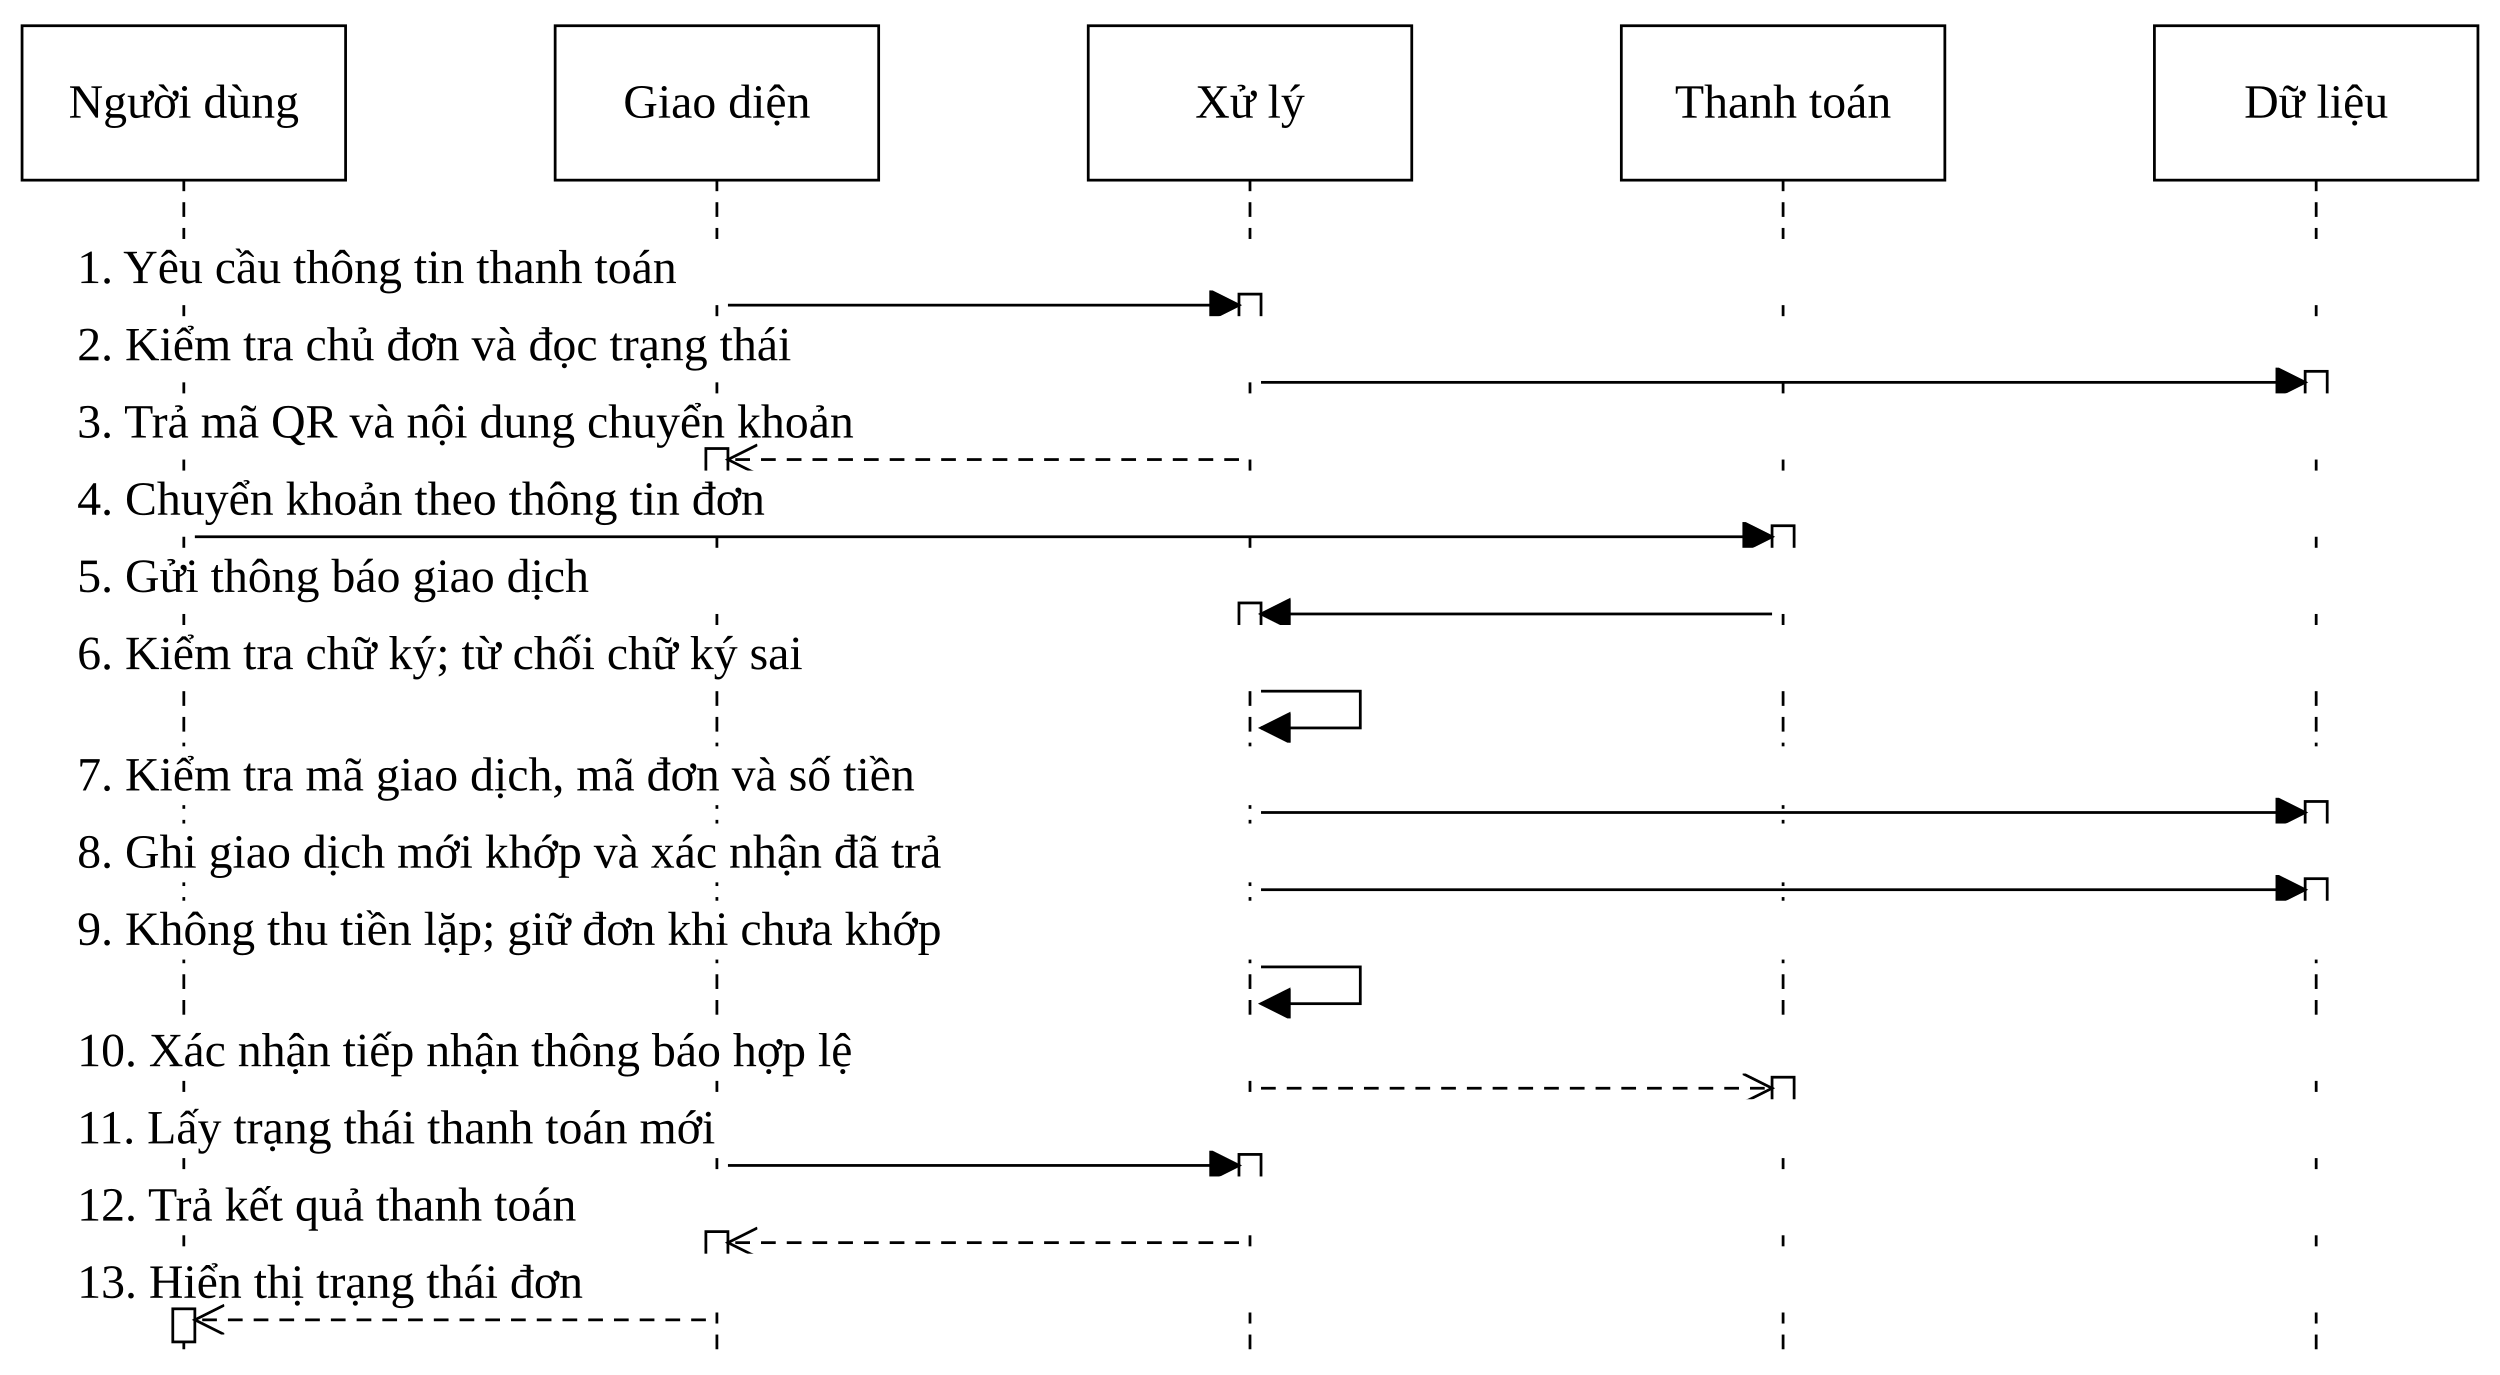
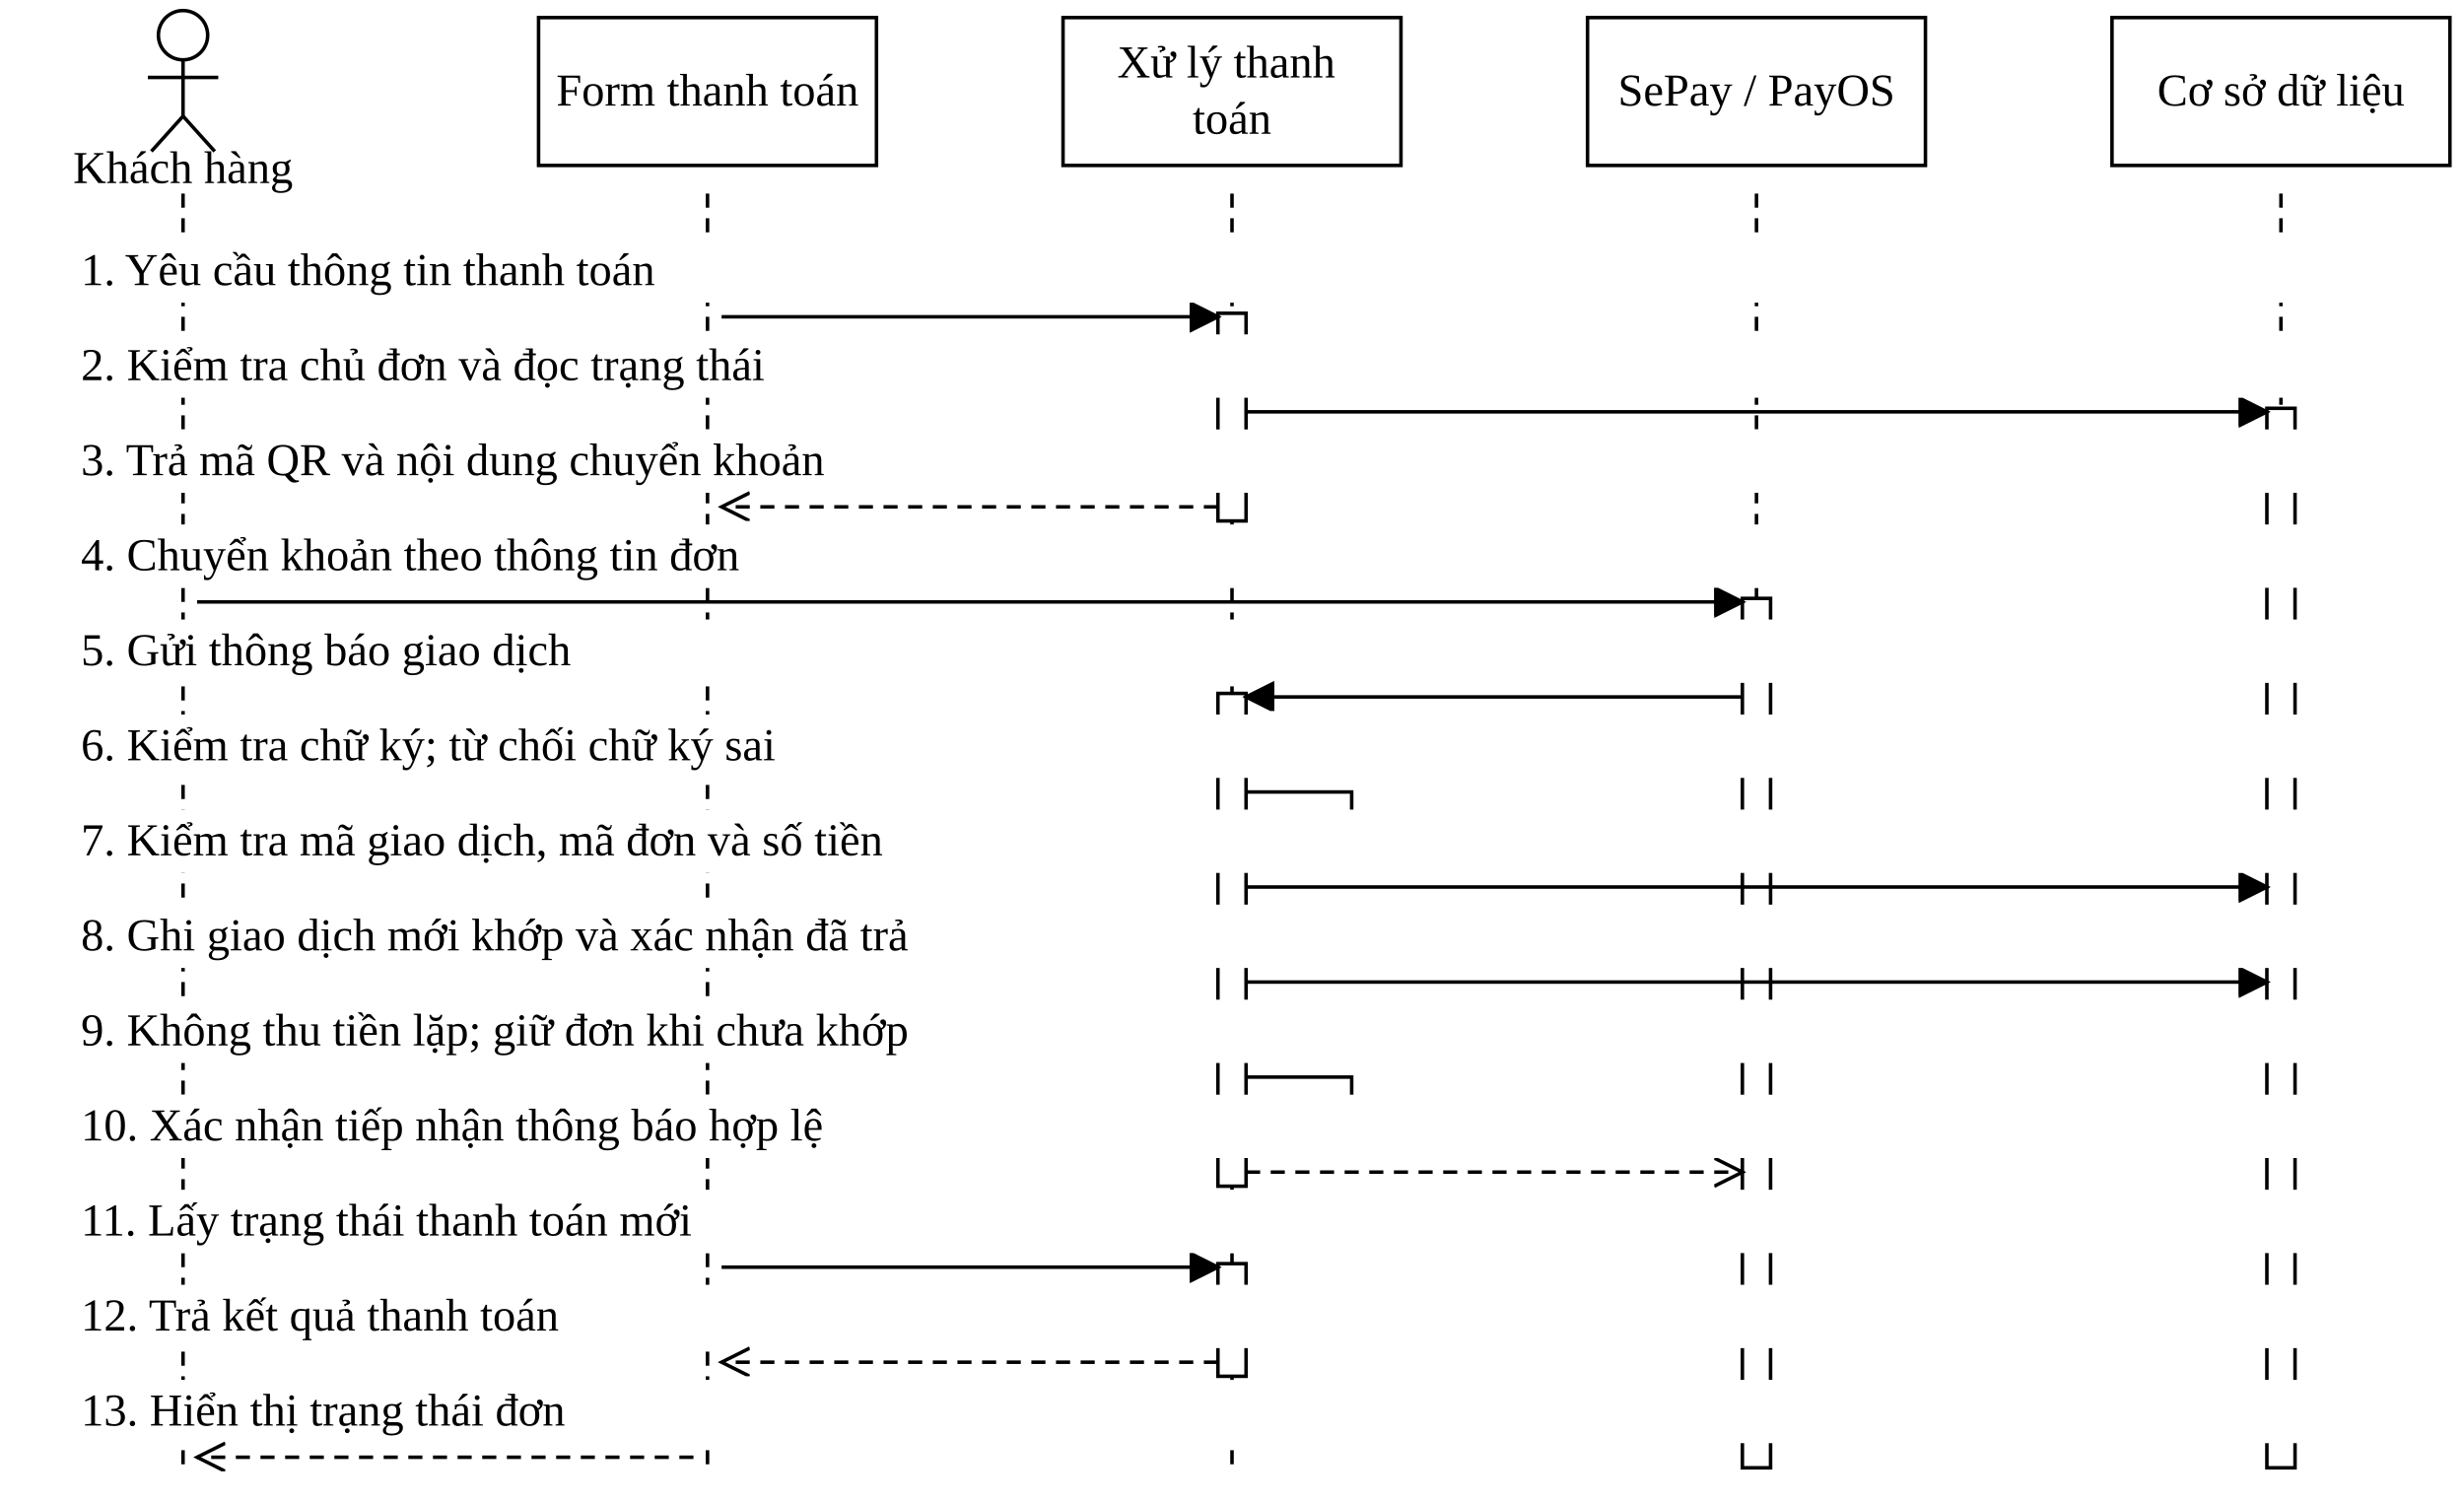
- <svg xmlns="http://www.w3.org/2000/svg" width="680" height="374" viewBox="0 0 680 374">
+ <svg xmlns="http://www.w3.org/2000/svg" width="700" height="427" viewBox="0 0 700 427">
  <rect width="100%" height="100%" fill="white" />
  <defs>
    <marker id="filled" viewBox="0 0 9 9" refX="8" refY="4" markerWidth="9" markerHeight="9" orient="auto" markerUnits="userSpaceOnUse">
-       <path d="M 0 0 L 8 4 L 0 8 Z" fill="black" stroke="black" stroke-width=".75" />
+       <path d="M 0 0 L 8 4 L 0 8 Z" fill="black" stroke="black" stroke-width="1.0" />
    </marker>
    <marker id="open" viewBox="0 0 9 9" refX="8" refY="4" markerWidth="9" markerHeight="9" orient="auto" markerUnits="userSpaceOnUse">
-       <path d="M 0 0 L 8 4 L 0 8" fill="none" stroke="black" stroke-width=".75" />
+       <path d="M 0 0 L 8 4 L 0 8" fill="none" stroke="black" stroke-width="1.0" />
    </marker>
    <marker id="triangle" viewBox="0 0 9 9" refX="8" refY="4" markerWidth="9" markerHeight="9" orient="auto" markerUnits="userSpaceOnUse">
-       <path d="M 0 0 L 8 4 L 0 8 Z" fill="white" stroke="black" stroke-width=".75" />
+       <path d="M 0 0 L 8 4 L 0 8 Z" fill="white" stroke="black" stroke-width="1.0" />
    </marker>
  </defs>
-   <polyline stroke="black" stroke-width=".75" fill="none" stroke-dasharray="4 3" points="50.0,48 50.0,368" />
-   <polyline stroke="black" stroke-width=".75" fill="none" stroke-dasharray="4 3" points="195.0,48 195.0,368" />
-   <polyline stroke="black" stroke-width=".75" fill="none" stroke-dasharray="4 3" points="340.0,48 340.0,368" />
-   <polyline stroke="black" stroke-width=".75" fill="none" stroke-dasharray="4 3" points="485.0,48 485.0,368" />
-   <polyline stroke="black" stroke-width=".75" fill="none" stroke-dasharray="4 3" points="630.0,48 630.0,368" />
-   <rect x="16" y="65" width="648" height="16" fill="white" />
-   <text x="21" y="77.0" text-anchor="start" font-family="Times New Roman" font-size="13" font-weight="normal" font-style="normal" fill="black">
-     <tspan x="21" dy="0">1. Yêu cầu thông tin thanh toán</tspan>
+   <polyline stroke="black" stroke-width="1.0" fill="none" stroke-dasharray="4 3" points="52.0,55 52.0,419" />
+   <polyline stroke="black" stroke-width="1.0" fill="none" stroke-dasharray="4 3" points="201.0,55 201.0,419" />
+   <polyline stroke="black" stroke-width="1.0" fill="none" stroke-dasharray="4 3" points="350.0,55 350.0,419" />
+   <polyline stroke="black" stroke-width="1.0" fill="none" stroke-dasharray="4 3" points="499.0,55 499.0,419" />
+   <polyline stroke="black" stroke-width="1.0" fill="none" stroke-dasharray="4 3" points="648.0,55 648.0,419" />
+   <rect stroke="black" stroke-width="1.0" fill="white" x="346.0" y="89" width="8" height="59" />
+   <rect stroke="black" stroke-width="1.0" fill="white" x="346.0" y="197" width="8" height="140" />
+   <rect stroke="black" stroke-width="1.0" fill="white" x="346.0" y="359" width="8" height="32" />
+   <rect stroke="black" stroke-width="1.0" fill="white" x="495.0" y="170" width="8" height="247" />
+   <rect stroke="black" stroke-width="1.0" fill="white" x="644.0" y="116" width="8" height="301" />
+   <rect x="18" y="68" width="664" height="18" fill="white" />
+   <text x="23" y="81.0" text-anchor="start" font-family="Times New Roman" font-size="13" font-weight="normal" font-style="normal" fill="black">
+     <tspan x="23" dy="0">1. Yêu cầu thông tin thanh toán</tspan>
  </text>
-   <rect stroke="black" stroke-width=".75" fill="white" x="337.0" y="80" width="6" height="9" />
-   <polyline stroke="black" stroke-width=".75" fill="none" points="198.0,83 337.0,83" marker-end="url(#filled)" />
-   <rect x="16" y="86" width="648" height="16" fill="white" />
-   <text x="21" y="98.0" text-anchor="start" font-family="Times New Roman" font-size="13" font-weight="normal" font-style="normal" fill="black">
-     <tspan x="21" dy="0">2. Kiểm tra chủ đơn và đọc trạng thái</tspan>
+   <polyline stroke="black" stroke-width="1.0" fill="none" points="205.0,90 346.0,90" marker-end="url(#filled)" />
+   <rect x="18" y="95" width="664" height="18" fill="white" />
+   <text x="23" y="108.0" text-anchor="start" font-family="Times New Roman" font-size="13" font-weight="normal" font-style="normal" fill="black">
+     <tspan x="23" dy="0">2. Kiểm tra chủ đơn và đọc trạng thái</tspan>
  </text>
-   <rect stroke="black" stroke-width=".75" fill="white" x="627.0" y="101" width="6" height="9" />
-   <polyline stroke="black" stroke-width=".75" fill="none" points="343.0,104 627.0,104" marker-end="url(#filled)" />
-   <rect x="16" y="107" width="648" height="16" fill="white" />
-   <text x="21" y="119.0" text-anchor="start" font-family="Times New Roman" font-size="13" font-weight="normal" font-style="normal" fill="black">
-     <tspan x="21" dy="0">3. Trả mã QR và nội dung chuyển khoản</tspan>
+   <polyline stroke="black" stroke-width="1.0" fill="none" points="354.0,117 644.0,117" marker-end="url(#filled)" />
+   <rect x="18" y="122" width="664" height="18" fill="white" />
+   <text x="23" y="135.0" text-anchor="start" font-family="Times New Roman" font-size="13" font-weight="normal" font-style="normal" fill="black">
+     <tspan x="23" dy="0">3. Trả mã QR và nội dung chuyển khoản</tspan>
  </text>
-   <rect stroke="black" stroke-width=".75" fill="white" x="192.0" y="122" width="6" height="9" />
-   <polyline stroke="black" stroke-width=".75" fill="none" stroke-dasharray="4 3" points="337.0,125 198.0,125" marker-end="url(#open)" />
-   <rect x="16" y="128" width="648" height="16" fill="white" />
-   <text x="21" y="140.0" text-anchor="start" font-family="Times New Roman" font-size="13" font-weight="normal" font-style="normal" fill="black">
-     <tspan x="21" dy="0">4. Chuyển khoản theo thông tin đơn</tspan>
+   <polyline stroke="black" stroke-width="1.0" fill="none" stroke-dasharray="4 3" points="346.0,144 205.0,144" marker-end="url(#open)" />
+   <rect x="18" y="149" width="664" height="18" fill="white" />
+   <text x="23" y="162.0" text-anchor="start" font-family="Times New Roman" font-size="13" font-weight="normal" font-style="normal" fill="black">
+     <tspan x="23" dy="0">4. Chuyển khoản theo thông tin đơn</tspan>
  </text>
-   <rect stroke="black" stroke-width=".75" fill="white" x="482.0" y="143" width="6" height="9" />
-   <polyline stroke="black" stroke-width=".75" fill="none" points="53.0,146 482.0,146" marker-end="url(#filled)" />
-   <rect x="16" y="149" width="648" height="16" fill="white" />
-   <text x="21" y="161.0" text-anchor="start" font-family="Times New Roman" font-size="13" font-weight="normal" font-style="normal" fill="black">
-     <tspan x="21" dy="0">5. Gửi thông báo giao dịch</tspan>
+   <polyline stroke="black" stroke-width="1.0" fill="none" points="56.0,171 495.0,171" marker-end="url(#filled)" />
+   <rect x="18" y="176" width="664" height="18" fill="white" />
+   <text x="23" y="189.0" text-anchor="start" font-family="Times New Roman" font-size="13" font-weight="normal" font-style="normal" fill="black">
+     <tspan x="23" dy="0">5. Gửi thông báo giao dịch</tspan>
  </text>
-   <rect stroke="black" stroke-width=".75" fill="white" x="337.0" y="164" width="6" height="9" />
-   <polyline stroke="black" stroke-width=".75" fill="none" points="482.0,167 343.0,167" marker-end="url(#filled)" />
-   <rect x="16" y="170" width="648" height="16" fill="white" />
-   <text x="21" y="182.0" text-anchor="start" font-family="Times New Roman" font-size="13" font-weight="normal" font-style="normal" fill="black">
-     <tspan x="21" dy="0">6. Kiểm tra chữ ký; từ chối chữ ký sai</tspan>
+   <polyline stroke="black" stroke-width="1.0" fill="none" points="495.0,198 354.0,198" marker-end="url(#filled)" />
+   <rect x="18" y="203" width="664" height="18" fill="white" />
+   <text x="23" y="216.0" text-anchor="start" font-family="Times New Roman" font-size="13" font-weight="normal" font-style="normal" fill="black">
+     <tspan x="23" dy="0">6. Kiểm tra chữ ký; từ chối chữ ký sai</tspan>
  </text>
-   <polyline stroke="black" stroke-width=".75" fill="none" points="343.0,188 370.0,188 370.0,198 343.0,198" marker-end="url(#filled)" />
-   <rect x="16" y="203" width="648" height="16" fill="white" />
-   <text x="21" y="215.0" text-anchor="start" font-family="Times New Roman" font-size="13" font-weight="normal" font-style="normal" fill="black">
-     <tspan x="21" dy="0">7. Kiểm tra mã giao dịch, mã đơn và số tiền</tspan>
+   <polyline stroke="black" stroke-width="1.0" fill="none" points="354.0,225 384.0,225 384.0,237 355.0,237" marker-end="url(#filled)" />
+   <rect x="18" y="230" width="664" height="18" fill="white" />
+   <text x="23" y="243.0" text-anchor="start" font-family="Times New Roman" font-size="13" font-weight="normal" font-style="normal" fill="black">
+     <tspan x="23" dy="0">7. Kiểm tra mã giao dịch, mã đơn và số tiền</tspan>
  </text>
-   <rect stroke="black" stroke-width=".75" fill="white" x="627.0" y="218" width="6" height="9" />
-   <polyline stroke="black" stroke-width=".75" fill="none" points="343.0,221 627.0,221" marker-end="url(#filled)" />
-   <rect x="16" y="224" width="648" height="16" fill="white" />
-   <text x="21" y="236.0" text-anchor="start" font-family="Times New Roman" font-size="13" font-weight="normal" font-style="normal" fill="black">
-     <tspan x="21" dy="0">8. Ghi giao dịch mới khớp và xác nhận đã trả</tspan>
+   <polyline stroke="black" stroke-width="1.0" fill="none" points="354.0,252 644.0,252" marker-end="url(#filled)" />
+   <rect x="18" y="257" width="664" height="18" fill="white" />
+   <text x="23" y="270.0" text-anchor="start" font-family="Times New Roman" font-size="13" font-weight="normal" font-style="normal" fill="black">
+     <tspan x="23" dy="0">8. Ghi giao dịch mới khớp và xác nhận đã trả</tspan>
  </text>
-   <rect stroke="black" stroke-width=".75" fill="white" x="627.0" y="239" width="6" height="9" />
-   <polyline stroke="black" stroke-width=".75" fill="none" points="343.0,242 627.0,242" marker-end="url(#filled)" />
-   <rect x="16" y="245" width="648" height="16" fill="white" />
-   <text x="21" y="257.0" text-anchor="start" font-family="Times New Roman" font-size="13" font-weight="normal" font-style="normal" fill="black">
-     <tspan x="21" dy="0">9. Không thu tiền lặp; giữ đơn khi chưa khớp</tspan>
+   <polyline stroke="black" stroke-width="1.0" fill="none" points="354.0,279 644.0,279" marker-end="url(#filled)" />
+   <rect x="18" y="284" width="664" height="18" fill="white" />
+   <text x="23" y="297.0" text-anchor="start" font-family="Times New Roman" font-size="13" font-weight="normal" font-style="normal" fill="black">
+     <tspan x="23" dy="0">9. Không thu tiền lặp; giữ đơn khi chưa khớp</tspan>
  </text>
-   <polyline stroke="black" stroke-width=".75" fill="none" points="343.0,263 370.0,263 370.0,273 343.0,273" marker-end="url(#filled)" />
-   <rect x="16" y="278" width="648" height="16" fill="white" />
-   <text x="21" y="290.0" text-anchor="start" font-family="Times New Roman" font-size="13" font-weight="normal" font-style="normal" fill="black">
-     <tspan x="21" dy="0">10. Xác nhận tiếp nhận thông báo hợp lệ</tspan>
+   <polyline stroke="black" stroke-width="1.0" fill="none" points="354.0,306 384.0,306 384.0,318 355.0,318" marker-end="url(#filled)" />
+   <rect x="18" y="311" width="664" height="18" fill="white" />
+   <text x="23" y="324.0" text-anchor="start" font-family="Times New Roman" font-size="13" font-weight="normal" font-style="normal" fill="black">
+     <tspan x="23" dy="0">10. Xác nhận tiếp nhận thông báo hợp lệ</tspan>
  </text>
-   <rect stroke="black" stroke-width=".75" fill="white" x="482.0" y="293" width="6" height="9" />
-   <polyline stroke="black" stroke-width=".75" fill="none" stroke-dasharray="4 3" points="343.0,296 482.0,296" marker-end="url(#open)" />
-   <rect x="16" y="299" width="648" height="16" fill="white" />
-   <text x="21" y="311.0" text-anchor="start" font-family="Times New Roman" font-size="13" font-weight="normal" font-style="normal" fill="black">
-     <tspan x="21" dy="0">11. Lấy trạng thái thanh toán mới</tspan>
+   <polyline stroke="black" stroke-width="1.0" fill="none" stroke-dasharray="4 3" points="354.0,333 495.0,333" marker-end="url(#open)" />
+   <rect x="18" y="338" width="664" height="18" fill="white" />
+   <text x="23" y="351.0" text-anchor="start" font-family="Times New Roman" font-size="13" font-weight="normal" font-style="normal" fill="black">
+     <tspan x="23" dy="0">11. Lấy trạng thái thanh toán mới</tspan>
  </text>
-   <rect stroke="black" stroke-width=".75" fill="white" x="337.0" y="314" width="6" height="9" />
-   <polyline stroke="black" stroke-width=".75" fill="none" points="198.0,317 337.0,317" marker-end="url(#filled)" />
-   <rect x="16" y="320" width="648" height="16" fill="white" />
-   <text x="21" y="332.0" text-anchor="start" font-family="Times New Roman" font-size="13" font-weight="normal" font-style="normal" fill="black">
-     <tspan x="21" dy="0">12. Trả kết quả thanh toán</tspan>
+   <polyline stroke="black" stroke-width="1.0" fill="none" points="205.0,360 346.0,360" marker-end="url(#filled)" />
+   <rect x="18" y="365" width="664" height="18" fill="white" />
+   <text x="23" y="378.0" text-anchor="start" font-family="Times New Roman" font-size="13" font-weight="normal" font-style="normal" fill="black">
+     <tspan x="23" dy="0">12. Trả kết quả thanh toán</tspan>
  </text>
-   <rect stroke="black" stroke-width=".75" fill="white" x="192.0" y="335" width="6" height="9" />
-   <polyline stroke="black" stroke-width=".75" fill="none" stroke-dasharray="4 3" points="337.0,338 198.0,338" marker-end="url(#open)" />
-   <rect x="16" y="341" width="648" height="16" fill="white" />
-   <text x="21" y="353.0" text-anchor="start" font-family="Times New Roman" font-size="13" font-weight="normal" font-style="normal" fill="black">
-     <tspan x="21" dy="0">13. Hiển thị trạng thái đơn</tspan>
+   <polyline stroke="black" stroke-width="1.0" fill="none" stroke-dasharray="4 3" points="346.0,387 205.0,387" marker-end="url(#open)" />
+   <rect x="18" y="392" width="664" height="18" fill="white" />
+   <text x="23" y="405.0" text-anchor="start" font-family="Times New Roman" font-size="13" font-weight="normal" font-style="normal" fill="black">
+     <tspan x="23" dy="0">13. Hiển thị trạng thái đơn</tspan>
  </text>
-   <rect stroke="black" stroke-width=".75" fill="white" x="47.0" y="356" width="6" height="9" />
-   <polyline stroke="black" stroke-width=".75" fill="none" stroke-dasharray="4 3" points="192.0,359 53.0,359" marker-end="url(#open)" />
-   <rect stroke="black" stroke-width=".75" fill="white" x="6.0" y="7" width="88" height="42" />
-   <text x="50.0" y="32.0" text-anchor="middle" font-family="Times New Roman" font-size="13" font-weight="normal" font-style="normal" fill="black">
-     <tspan x="50.0" dy="0">Người dùng</tspan>
+   <polyline stroke="black" stroke-width="1.0" fill="none" stroke-dasharray="4 3" points="197.0,414 56.0,414" marker-end="url(#open)" />
+   <ellipse stroke="black" stroke-width="1.0" fill="white" cx="52.0" cy="10.0" rx="7.0" ry="7.0" />
+   <polyline stroke="black" stroke-width="1.0" fill="none" points="52.0,17 52.0,33" />
+   <polyline stroke="black" stroke-width="1.0" fill="none" points="42.0,22 62.0,22" />
+   <polyline stroke="black" stroke-width="1.0" fill="none" points="52.0,33 43.0,43" />
+   <polyline stroke="black" stroke-width="1.0" fill="none" points="52.0,33 61.0,43" />
+   <text x="52.0" y="52.0" text-anchor="middle" font-family="Times New Roman" font-size="13" font-weight="normal" font-style="normal" fill="black">
+     <tspan x="52.0" dy="0">Khách hàng</tspan>
  </text>
-   <rect stroke="black" stroke-width=".75" fill="white" x="151.0" y="7" width="88" height="42" />
-   <text x="195.0" y="32.0" text-anchor="middle" font-family="Times New Roman" font-size="13" font-weight="normal" font-style="normal" fill="black">
-     <tspan x="195.0" dy="0">Giao diện</tspan>
+   <rect stroke="black" stroke-width="1.0" fill="white" x="153.0" y="5" width="96" height="42" />
+   <text x="201.0" y="30.0" text-anchor="middle" font-family="Times New Roman" font-size="13" font-weight="normal" font-style="normal" fill="black">
+     <tspan x="201.0" dy="0">Form thanh toán</tspan>
  </text>
-   <rect stroke="black" stroke-width=".75" fill="white" x="296.0" y="7" width="88" height="42" />
-   <text x="340.0" y="32.0" text-anchor="middle" font-family="Times New Roman" font-size="13" font-weight="normal" font-style="normal" fill="black">
-     <tspan x="340.0" dy="0">Xử lý</tspan>
+   <rect stroke="black" stroke-width="1.0" fill="white" x="302.0" y="5" width="96" height="42" />
+   <text x="350.0" y="22.0" text-anchor="middle" font-family="Times New Roman" font-size="13" font-weight="normal" font-style="normal" fill="black">
+     <tspan x="350.0" dy="0">Xử lý thanh</tspan>
+     <tspan x="350.0" dy="16">toán</tspan>
  </text>
-   <rect stroke="black" stroke-width=".75" fill="white" x="441.0" y="7" width="88" height="42" />
-   <text x="485.0" y="32.0" text-anchor="middle" font-family="Times New Roman" font-size="13" font-weight="normal" font-style="normal" fill="black">
-     <tspan x="485.0" dy="0">Thanh toán</tspan>
+   <rect stroke="black" stroke-width="1.0" fill="white" x="451.0" y="5" width="96" height="42" />
+   <text x="499.0" y="30.0" text-anchor="middle" font-family="Times New Roman" font-size="13" font-weight="normal" font-style="normal" fill="black">
+     <tspan x="499.0" dy="0">SePay / PayOS</tspan>
  </text>
-   <rect stroke="black" stroke-width=".75" fill="white" x="586.0" y="7" width="88" height="42" />
-   <text x="630.0" y="32.0" text-anchor="middle" font-family="Times New Roman" font-size="13" font-weight="normal" font-style="normal" fill="black">
-     <tspan x="630.0" dy="0">Dữ liệu</tspan>
+   <rect stroke="black" stroke-width="1.0" fill="white" x="600.0" y="5" width="96" height="42" />
+   <text x="648.0" y="30.0" text-anchor="middle" font-family="Times New Roman" font-size="13" font-weight="normal" font-style="normal" fill="black">
+     <tspan x="648.0" dy="0">Cơ sở dữ liệu</tspan>
  </text>
</svg>
